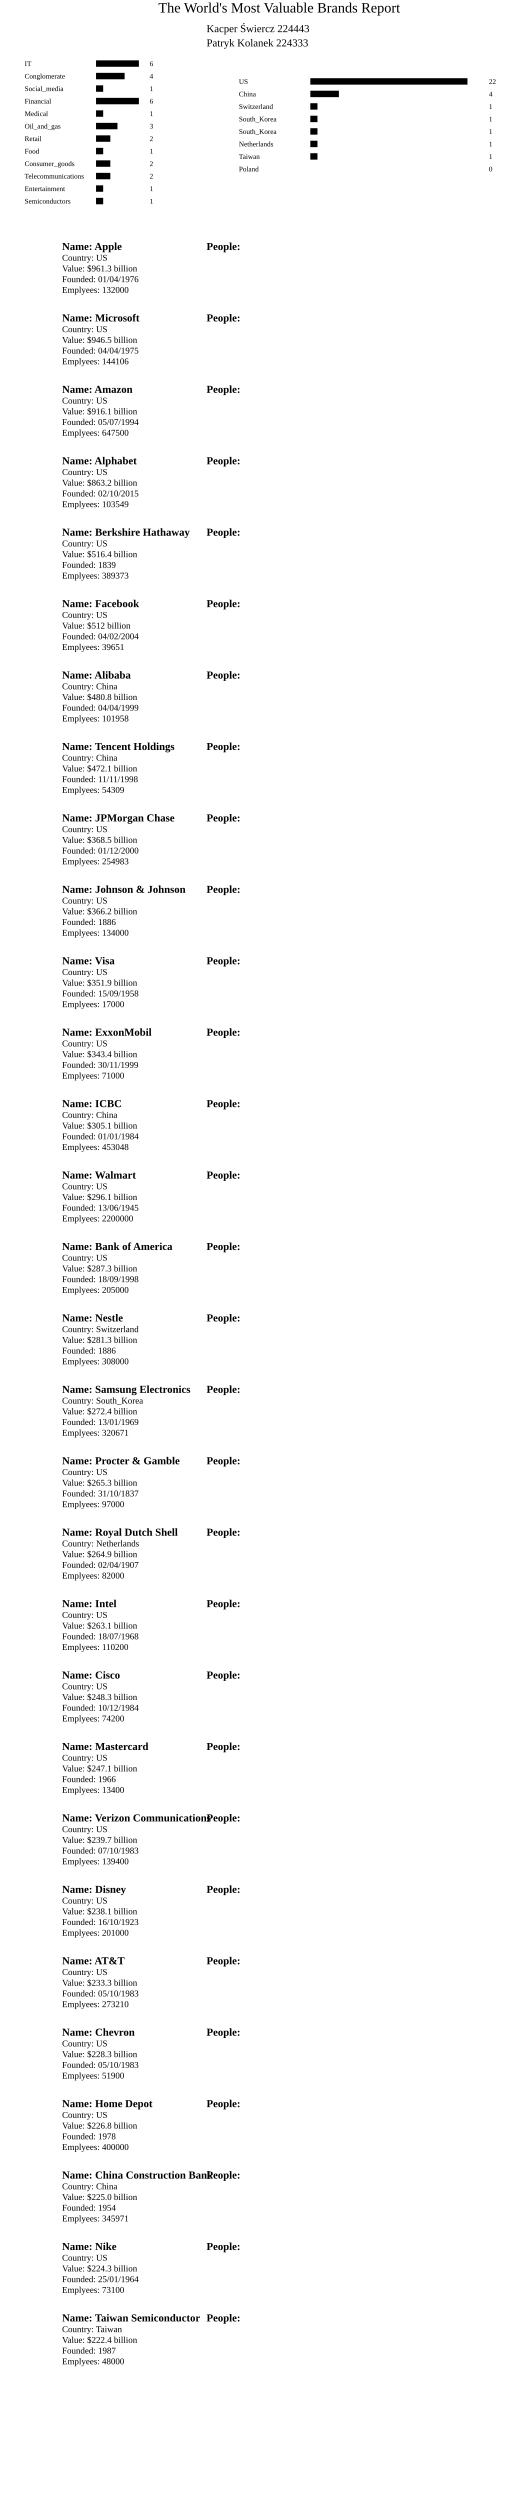
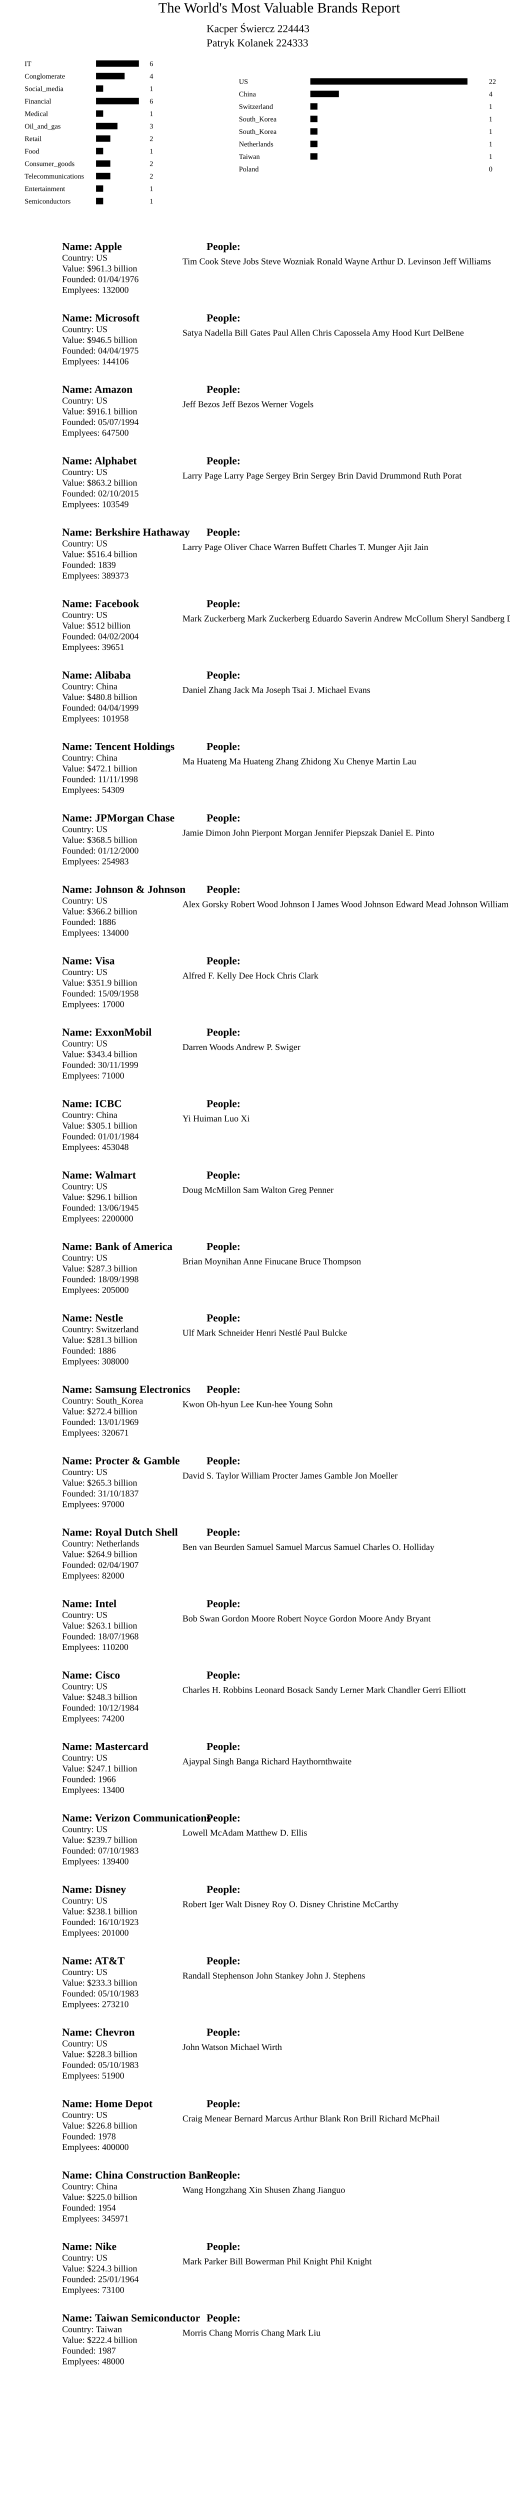
<svg xmlns="http://www.w3.org/2000/svg" width="100%" height="7000">
  <text x="30%" y="35" fill="black" font-size="40">The World's Most Valuable Brands Report</text>
  <text x="40%" y="90" font-size="30">Kacper Świercz 224443</text>
  <text x="40%" y="130" font-size="30">Patryk Kolanek 224333</text>
  <text x="30" y="185" font-size="20">IT<animate id="animation" attributeType="XML" attributeName="opacity" dur="3s" fill="freeze" from="0" to="1" />
  </text>
  <rect x="230" y="169" width="120" height="18" fill="black">
    <animate id="animation" attributeType="XML" attributeName="width" dur="3s" fill="freeze" from="0" to="120" />
  </rect>
  <text x="380" y="185" font-size="20">6<animate id="animation" attributeType="XML" attributeName="opacity" dur="3s" fill="freeze" from="0" to="1" />
  </text>
  <text x="30" y="220" font-size="20">Conglomerate<animate id="animation" attributeType="XML" attributeName="opacity" dur="3s" fill="freeze" from="0" to="1" />
  </text>
  <rect x="230" y="204" width="80" height="18" fill="black">
    <animate id="animation" attributeType="XML" attributeName="width" dur="3s" fill="freeze" from="0" to="80" />
  </rect>
  <text x="380" y="220" font-size="20">4<animate id="animation" attributeType="XML" attributeName="opacity" dur="3s" fill="freeze" from="0" to="1" />
  </text>
  <text x="30" y="255" font-size="20">Social_media<animate id="animation" attributeType="XML" attributeName="opacity" dur="3s" fill="freeze" from="0" to="1" />
  </text>
  <rect x="230" y="239" width="20" height="18" fill="black">
    <animate id="animation" attributeType="XML" attributeName="width" dur="3s" fill="freeze" from="0" to="20" />
  </rect>
  <text x="380" y="255" font-size="20">1<animate id="animation" attributeType="XML" attributeName="opacity" dur="3s" fill="freeze" from="0" to="1" />
  </text>
  <text x="30" y="290" font-size="20">Financial<animate id="animation" attributeType="XML" attributeName="opacity" dur="3s" fill="freeze" from="0" to="1" />
  </text>
  <rect x="230" y="274" width="120" height="18" fill="black">
    <animate id="animation" attributeType="XML" attributeName="width" dur="3s" fill="freeze" from="0" to="120" />
  </rect>
  <text x="380" y="290" font-size="20">6<animate id="animation" attributeType="XML" attributeName="opacity" dur="3s" fill="freeze" from="0" to="1" />
  </text>
  <text x="30" y="325" font-size="20">Medical<animate id="animation" attributeType="XML" attributeName="opacity" dur="3s" fill="freeze" from="0" to="1" />
  </text>
  <rect x="230" y="309" width="20" height="18" fill="black">
    <animate id="animation" attributeType="XML" attributeName="width" dur="3s" fill="freeze" from="0" to="20" />
  </rect>
  <text x="380" y="325" font-size="20">1<animate id="animation" attributeType="XML" attributeName="opacity" dur="3s" fill="freeze" from="0" to="1" />
  </text>
  <text x="30" y="360" font-size="20">Oil_and_gas<animate id="animation" attributeType="XML" attributeName="opacity" dur="3s" fill="freeze" from="0" to="1" />
  </text>
  <rect x="230" y="344" width="60" height="18" fill="black">
    <animate id="animation" attributeType="XML" attributeName="width" dur="3s" fill="freeze" from="0" to="60" />
  </rect>
  <text x="380" y="360" font-size="20">3<animate id="animation" attributeType="XML" attributeName="opacity" dur="3s" fill="freeze" from="0" to="1" />
  </text>
  <text x="30" y="395" font-size="20">Retail<animate id="animation" attributeType="XML" attributeName="opacity" dur="3s" fill="freeze" from="0" to="1" />
  </text>
  <rect x="230" y="379" width="40" height="18" fill="black">
    <animate id="animation" attributeType="XML" attributeName="width" dur="3s" fill="freeze" from="0" to="40" />
  </rect>
  <text x="380" y="395" font-size="20">2<animate id="animation" attributeType="XML" attributeName="opacity" dur="3s" fill="freeze" from="0" to="1" />
  </text>
  <text x="30" y="430" font-size="20">Food<animate id="animation" attributeType="XML" attributeName="opacity" dur="3s" fill="freeze" from="0" to="1" />
  </text>
  <rect x="230" y="414" width="20" height="18" fill="black">
    <animate id="animation" attributeType="XML" attributeName="width" dur="3s" fill="freeze" from="0" to="20" />
  </rect>
  <text x="380" y="430" font-size="20">1<animate id="animation" attributeType="XML" attributeName="opacity" dur="3s" fill="freeze" from="0" to="1" />
  </text>
  <text x="30" y="465" font-size="20">Consumer_goods<animate id="animation" attributeType="XML" attributeName="opacity" dur="3s" fill="freeze" from="0" to="1" />
  </text>
  <rect x="230" y="449" width="40" height="18" fill="black">
    <animate id="animation" attributeType="XML" attributeName="width" dur="3s" fill="freeze" from="0" to="40" />
  </rect>
  <text x="380" y="465" font-size="20">2<animate id="animation" attributeType="XML" attributeName="opacity" dur="3s" fill="freeze" from="0" to="1" />
  </text>
  <text x="30" y="500" font-size="20">Telecommunications<animate id="animation" attributeType="XML" attributeName="opacity" dur="3s" fill="freeze" from="0" to="1" />
  </text>
  <rect x="230" y="484" width="40" height="18" fill="black">
    <animate id="animation" attributeType="XML" attributeName="width" dur="3s" fill="freeze" from="0" to="40" />
  </rect>
  <text x="380" y="500" font-size="20">2<animate id="animation" attributeType="XML" attributeName="opacity" dur="3s" fill="freeze" from="0" to="1" />
  </text>
  <text x="30" y="535" font-size="20">Entertainment<animate id="animation" attributeType="XML" attributeName="opacity" dur="3s" fill="freeze" from="0" to="1" />
  </text>
  <rect x="230" y="519" width="20" height="18" fill="black">
    <animate id="animation" attributeType="XML" attributeName="width" dur="3s" fill="freeze" from="0" to="20" />
  </rect>
  <text x="380" y="535" font-size="20">1<animate id="animation" attributeType="XML" attributeName="opacity" dur="3s" fill="freeze" from="0" to="1" />
  </text>
  <text x="30" y="570" font-size="20">Semiconductors<animate id="animation" attributeType="XML" attributeName="opacity" dur="3s" fill="freeze" from="0" to="1" />
  </text>
  <rect x="230" y="554" width="20" height="18" fill="black">
    <animate id="animation" attributeType="XML" attributeName="width" dur="3s" fill="freeze" from="0" to="20" />
  </rect>
  <text x="380" y="570" font-size="20">1<animate id="animation" attributeType="XML" attributeName="opacity" dur="3s" fill="freeze" from="0" to="1" />
  </text>
  <text x="630" y="235" font-size="20">US<animate id="animation" attributeType="XML" attributeName="opacity" dur="3s" fill="freeze" from="0" to="1" />
  </text>
  <rect x="830" y="219" width="440" height="18" fill="black">
    <animate id="animation" attributeType="XML" attributeName="width" dur="3s" fill="freeze" from="0" to="440" />
  </rect>
  <text x="1330" y="235" font-size="20">22<animate id="animation" attributeType="XML" attributeName="opacity" dur="3s" fill="freeze" from="0" to="1" />
  </text>
  <text x="630" y="270" font-size="20">China<animate id="animation" attributeType="XML" attributeName="opacity" dur="3s" fill="freeze" from="0" to="1" />
  </text>
  <rect x="830" y="254" width="80" height="18" fill="black">
    <animate id="animation" attributeType="XML" attributeName="width" dur="3s" fill="freeze" from="0" to="80" />
  </rect>
  <text x="1330" y="270" font-size="20">4<animate id="animation" attributeType="XML" attributeName="opacity" dur="3s" fill="freeze" from="0" to="1" />
  </text>
  <text x="630" y="305" font-size="20">Switzerland<animate id="animation" attributeType="XML" attributeName="opacity" dur="3s" fill="freeze" from="0" to="1" />
  </text>
  <rect x="830" y="289" width="20" height="18" fill="black">
    <animate id="animation" attributeType="XML" attributeName="width" dur="3s" fill="freeze" from="0" to="20" />
  </rect>
  <text x="1330" y="305" font-size="20">1<animate id="animation" attributeType="XML" attributeName="opacity" dur="3s" fill="freeze" from="0" to="1" />
  </text>
  <text x="630" y="340" font-size="20">South_Korea<animate id="animation" attributeType="XML" attributeName="opacity" dur="3s" fill="freeze" from="0" to="1" />
  </text>
  <rect x="830" y="324" width="20" height="18" fill="black">
    <animate id="animation" attributeType="XML" attributeName="width" dur="3s" fill="freeze" from="0" to="20" />
  </rect>
  <text x="1330" y="340" font-size="20">1<animate id="animation" attributeType="XML" attributeName="opacity" dur="3s" fill="freeze" from="0" to="1" />
  </text>
  <text x="630" y="375" font-size="20">South_Korea<animate id="animation" attributeType="XML" attributeName="opacity" dur="3s" fill="freeze" from="0" to="1" />
  </text>
  <rect x="830" y="359" width="20" height="18" fill="black">
    <animate id="animation" attributeType="XML" attributeName="width" dur="3s" fill="freeze" from="0" to="20" />
  </rect>
  <text x="1330" y="375" font-size="20">1<animate id="animation" attributeType="XML" attributeName="opacity" dur="3s" fill="freeze" from="0" to="1" />
  </text>
  <text x="630" y="410" font-size="20">Netherlands<animate id="animation" attributeType="XML" attributeName="opacity" dur="3s" fill="freeze" from="0" to="1" />
  </text>
  <rect x="830" y="394" width="20" height="18" fill="black">
    <animate id="animation" attributeType="XML" attributeName="width" dur="3s" fill="freeze" from="0" to="20" />
  </rect>
  <text x="1330" y="410" font-size="20">1<animate id="animation" attributeType="XML" attributeName="opacity" dur="3s" fill="freeze" from="0" to="1" />
  </text>
  <text x="630" y="445" font-size="20">Taiwan<animate id="animation" attributeType="XML" attributeName="opacity" dur="3s" fill="freeze" from="0" to="1" />
  </text>
  <rect x="830" y="429" width="20" height="18" fill="black">
    <animate id="animation" attributeType="XML" attributeName="width" dur="3s" fill="freeze" from="0" to="20" />
  </rect>
  <text x="1330" y="445" font-size="20">1<animate id="animation" attributeType="XML" attributeName="opacity" dur="3s" fill="freeze" from="0" to="1" />
  </text>
  <text x="630" y="480" font-size="20">Poland<animate id="animation" attributeType="XML" attributeName="opacity" dur="3s" fill="freeze" from="0" to="1" />
  </text>
  <rect x="830" y="464" width="0" height="18" fill="black">
    <animate id="animation" attributeType="XML" attributeName="width" dur="3s" fill="freeze" from="0" to="0" />
  </rect>
  <text x="1330" y="480" font-size="20">0<animate id="animation" attributeType="XML" attributeName="opacity" dur="3s" fill="freeze" from="0" to="1" />
  </text>
  <text x="10%" y="700" font-size="30" font-weight="bold">Name: Apple<animate id="animate" attributeType="XML" attributeName="opacity" fill="freeze" dur="2s" from="0" to="1" />
  </text>
  <text x="10%" y="730" font-size="25">Country: US<animate id="animate" attributeType="XML" attributeName="opacity" dur="3s" from="0" to="1" />
  </text>
  <text x="10%" y="760" font-size="25">Value: $961.3 billion <animate id="animate" attributeType="XML" attributeName="opacity" dur="3s" from="0" to="1" />
  </text>
  <text x="10%" y="790" font-size="25">Founded: 01/04/1976<animate id="animate" attributeType="XML" attributeName="opacity" dur="3s" from="0" to="1" />
  </text>
  <text x="10%" y="820" font-size="25">Emplyees: 132000<animate id="animate" attributeType="XML" attributeName="opacity" dur="3s" from="0" to="1" />
  </text>
  <text x="40%" y="700" font-weight="bold" font-size="30">
                    People:
-                     <animate id="animate" attributeType="XML" attributeName="opacity" dur="3s" from="0" to="1" />
-   </text>
-   <text x="35%" y="740" font-size="25" opacity="0">
+                     <animate id="animate" attributeType="XML" attributeName="opacity" dur="2" from="0" to="1" />
+   </text>
+   <text x="35%" y="740" font-size="25">
            Tim Cook
            Steve Jobs
            Steve Wozniak
            Ronald Wayne
            Arthur D. Levinson
            Jeff Williams
-         </text>
+         <animate id="animate" attributeType="XML" attributeName="opacity" dur="3s" from="0" to="1" />
+   </text>
  <text x="10%" y="900" font-size="30" font-weight="bold">Name: Microsoft<animate id="animate" attributeType="XML" attributeName="opacity" fill="freeze" dur="2s" from="0" to="1" />
  </text>
  <text x="10%" y="930" font-size="25">Country: US<animate id="animate" attributeType="XML" attributeName="opacity" dur="3s" from="0" to="1" />
  </text>
  <text x="10%" y="960" font-size="25">Value: $946.5 billion <animate id="animate" attributeType="XML" attributeName="opacity" dur="3s" from="0" to="1" />
  </text>
  <text x="10%" y="990" font-size="25">Founded: 04/04/1975<animate id="animate" attributeType="XML" attributeName="opacity" dur="3s" from="0" to="1" />
  </text>
  <text x="10%" y="1020" font-size="25">Emplyees: 144106<animate id="animate" attributeType="XML" attributeName="opacity" dur="3s" from="0" to="1" />
  </text>
  <text x="40%" y="900" font-weight="bold" font-size="30">
                    People:
-                     <animate id="animate" attributeType="XML" attributeName="opacity" dur="3s" from="0" to="1" />
-   </text>
-   <text x="35%" y="940" font-size="25" opacity="0">
+                     <animate id="animate" attributeType="XML" attributeName="opacity" dur="2" from="0" to="1" />
+   </text>
+   <text x="35%" y="940" font-size="25">
            Satya Nadella
            Bill Gates
            Paul Allen
            Chris Capossela
            Amy Hood
            Kurt DelBene
-         </text>
+         <animate id="animate" attributeType="XML" attributeName="opacity" dur="3s" from="0" to="1" />
+   </text>
  <text x="10%" y="1100" font-size="30" font-weight="bold">Name: Amazon<animate id="animate" attributeType="XML" attributeName="opacity" fill="freeze" dur="2s" from="0" to="1" />
  </text>
  <text x="10%" y="1130" font-size="25">Country: US<animate id="animate" attributeType="XML" attributeName="opacity" dur="3s" from="0" to="1" />
  </text>
  <text x="10%" y="1160" font-size="25">Value: $916.1 billion <animate id="animate" attributeType="XML" attributeName="opacity" dur="3s" from="0" to="1" />
  </text>
  <text x="10%" y="1190" font-size="25">Founded: 05/07/1994<animate id="animate" attributeType="XML" attributeName="opacity" dur="3s" from="0" to="1" />
  </text>
  <text x="10%" y="1220" font-size="25">Emplyees: 647500<animate id="animate" attributeType="XML" attributeName="opacity" dur="3s" from="0" to="1" />
  </text>
  <text x="40%" y="1100" font-weight="bold" font-size="30">
                    People:
-                     <animate id="animate" attributeType="XML" attributeName="opacity" dur="3s" from="0" to="1" />
-   </text>
-   <text x="35%" y="1140" font-size="25" opacity="0">
+                     <animate id="animate" attributeType="XML" attributeName="opacity" dur="2" from="0" to="1" />
+   </text>
+   <text x="35%" y="1140" font-size="25">
            Jeff Bezos
            Jeff Bezos
            Werner Vogels
-         </text>
+         <animate id="animate" attributeType="XML" attributeName="opacity" dur="3s" from="0" to="1" />
+   </text>
  <text x="10%" y="1300" font-size="30" font-weight="bold">Name: Alphabet<animate id="animate" attributeType="XML" attributeName="opacity" fill="freeze" dur="2s" from="0" to="1" />
  </text>
  <text x="10%" y="1330" font-size="25">Country: US<animate id="animate" attributeType="XML" attributeName="opacity" dur="3s" from="0" to="1" />
  </text>
  <text x="10%" y="1360" font-size="25">Value: $863.2 billion <animate id="animate" attributeType="XML" attributeName="opacity" dur="3s" from="0" to="1" />
  </text>
  <text x="10%" y="1390" font-size="25">Founded: 02/10/2015<animate id="animate" attributeType="XML" attributeName="opacity" dur="3s" from="0" to="1" />
  </text>
  <text x="10%" y="1420" font-size="25">Emplyees: 103549<animate id="animate" attributeType="XML" attributeName="opacity" dur="3s" from="0" to="1" />
  </text>
  <text x="40%" y="1300" font-weight="bold" font-size="30">
                    People:
-                     <animate id="animate" attributeType="XML" attributeName="opacity" dur="3s" from="0" to="1" />
-   </text>
-   <text x="35%" y="1340" font-size="25" opacity="0">
+                     <animate id="animate" attributeType="XML" attributeName="opacity" dur="2" from="0" to="1" />
+   </text>
+   <text x="35%" y="1340" font-size="25">
            Larry Page 
            Larry Page
            Sergey Brin
            Sergey Brin
            David Drummond
            Ruth Porat
-         </text>
+         <animate id="animate" attributeType="XML" attributeName="opacity" dur="3s" from="0" to="1" />
+   </text>
  <text x="10%" y="1500" font-size="30" font-weight="bold">Name: Berkshire Hathaway<animate id="animate" attributeType="XML" attributeName="opacity" fill="freeze" dur="2s" from="0" to="1" />
  </text>
  <text x="10%" y="1530" font-size="25">Country: US<animate id="animate" attributeType="XML" attributeName="opacity" dur="3s" from="0" to="1" />
  </text>
  <text x="10%" y="1560" font-size="25">Value: $516.4 billion<animate id="animate" attributeType="XML" attributeName="opacity" dur="3s" from="0" to="1" />
  </text>
  <text x="10%" y="1590" font-size="25">Founded: 1839<animate id="animate" attributeType="XML" attributeName="opacity" dur="3s" from="0" to="1" />
  </text>
  <text x="10%" y="1620" font-size="25">Emplyees: 389373<animate id="animate" attributeType="XML" attributeName="opacity" dur="3s" from="0" to="1" />
  </text>
  <text x="40%" y="1500" font-weight="bold" font-size="30">
                    People:
-                     <animate id="animate" attributeType="XML" attributeName="opacity" dur="3s" from="0" to="1" />
-   </text>
-   <text x="35%" y="1540" font-size="25" opacity="0">
+                     <animate id="animate" attributeType="XML" attributeName="opacity" dur="2" from="0" to="1" />
+   </text>
+   <text x="35%" y="1540" font-size="25">
            Larry Page
            Oliver Chace
            Warren Buffett
            Charles T. Munger
            Ajit Jain
-         </text>
+         <animate id="animate" attributeType="XML" attributeName="opacity" dur="3s" from="0" to="1" />
+   </text>
  <text x="10%" y="1700" font-size="30" font-weight="bold">Name: Facebook<animate id="animate" attributeType="XML" attributeName="opacity" fill="freeze" dur="2s" from="0" to="1" />
  </text>
  <text x="10%" y="1730" font-size="25">Country: US<animate id="animate" attributeType="XML" attributeName="opacity" dur="3s" from="0" to="1" />
  </text>
  <text x="10%" y="1760" font-size="25">Value: $512 billion <animate id="animate" attributeType="XML" attributeName="opacity" dur="3s" from="0" to="1" />
  </text>
  <text x="10%" y="1790" font-size="25">Founded: 04/02/2004<animate id="animate" attributeType="XML" attributeName="opacity" dur="3s" from="0" to="1" />
  </text>
  <text x="10%" y="1820" font-size="25">Emplyees: 39651<animate id="animate" attributeType="XML" attributeName="opacity" dur="3s" from="0" to="1" />
  </text>
  <text x="40%" y="1700" font-weight="bold" font-size="30">
                    People:
-                     <animate id="animate" attributeType="XML" attributeName="opacity" dur="3s" from="0" to="1" />
-   </text>
-   <text x="35%" y="1740" font-size="25" opacity="0">
+                     <animate id="animate" attributeType="XML" attributeName="opacity" dur="2" from="0" to="1" />
+   </text>
+   <text x="35%" y="1740" font-size="25">
            Mark Zuckerberg
            Mark Zuckerberg
            Eduardo Saverin
            Andrew McCollum
            Sheryl Sandberg
            David Wehner
            Mike Schroepfer
-         </text>
+         <animate id="animate" attributeType="XML" attributeName="opacity" dur="3s" from="0" to="1" />
+   </text>
  <text x="10%" y="1900" font-size="30" font-weight="bold">Name: Alibaba<animate id="animate" attributeType="XML" attributeName="opacity" fill="freeze" dur="2s" from="0" to="1" />
  </text>
  <text x="10%" y="1930" font-size="25">Country: China<animate id="animate" attributeType="XML" attributeName="opacity" dur="3s" from="0" to="1" />
  </text>
  <text x="10%" y="1960" font-size="25">Value: $480.8 billion <animate id="animate" attributeType="XML" attributeName="opacity" dur="3s" from="0" to="1" />
  </text>
  <text x="10%" y="1990" font-size="25">Founded: 04/04/1999<animate id="animate" attributeType="XML" attributeName="opacity" dur="3s" from="0" to="1" />
  </text>
  <text x="10%" y="2020" font-size="25">Emplyees: 101958<animate id="animate" attributeType="XML" attributeName="opacity" dur="3s" from="0" to="1" />
  </text>
  <text x="40%" y="1900" font-weight="bold" font-size="30">
                    People:
-                     <animate id="animate" attributeType="XML" attributeName="opacity" dur="3s" from="0" to="1" />
-   </text>
-   <text x="35%" y="1940" font-size="25" opacity="0">
+                     <animate id="animate" attributeType="XML" attributeName="opacity" dur="2" from="0" to="1" />
+   </text>
+   <text x="35%" y="1940" font-size="25">
            Daniel Zhang
            Jack Ma
            Joseph Tsai
            J. Michael Evans
-         </text>
+         <animate id="animate" attributeType="XML" attributeName="opacity" dur="3s" from="0" to="1" />
+   </text>
  <text x="10%" y="2100" font-size="30" font-weight="bold">Name: Tencent Holdings<animate id="animate" attributeType="XML" attributeName="opacity" fill="freeze" dur="2s" from="0" to="1" />
  </text>
  <text x="10%" y="2130" font-size="25">Country: China<animate id="animate" attributeType="XML" attributeName="opacity" dur="3s" from="0" to="1" />
  </text>
  <text x="10%" y="2160" font-size="25">Value: $472.1 billion <animate id="animate" attributeType="XML" attributeName="opacity" dur="3s" from="0" to="1" />
  </text>
  <text x="10%" y="2190" font-size="25">Founded: 11/11/1998<animate id="animate" attributeType="XML" attributeName="opacity" dur="3s" from="0" to="1" />
  </text>
  <text x="10%" y="2220" font-size="25">Emplyees: 54309<animate id="animate" attributeType="XML" attributeName="opacity" dur="3s" from="0" to="1" />
  </text>
  <text x="40%" y="2100" font-weight="bold" font-size="30">
                    People:
-                     <animate id="animate" attributeType="XML" attributeName="opacity" dur="3s" from="0" to="1" />
-   </text>
-   <text x="35%" y="2140" font-size="25" opacity="0">
+                     <animate id="animate" attributeType="XML" attributeName="opacity" dur="2" from="0" to="1" />
+   </text>
+   <text x="35%" y="2140" font-size="25">
            Ma Huateng
            Ma Huateng
            Zhang Zhidong
            Xu Chenye
            Martin Lau
-         </text>
+         <animate id="animate" attributeType="XML" attributeName="opacity" dur="3s" from="0" to="1" />
+   </text>
  <text x="10%" y="2300" font-size="30" font-weight="bold">Name: JPMorgan Chase<animate id="animate" attributeType="XML" attributeName="opacity" fill="freeze" dur="2s" from="0" to="1" />
  </text>
  <text x="10%" y="2330" font-size="25">Country: US<animate id="animate" attributeType="XML" attributeName="opacity" dur="3s" from="0" to="1" />
  </text>
  <text x="10%" y="2360" font-size="25">Value: $368.5 billion <animate id="animate" attributeType="XML" attributeName="opacity" dur="3s" from="0" to="1" />
  </text>
  <text x="10%" y="2390" font-size="25">Founded: 01/12/2000<animate id="animate" attributeType="XML" attributeName="opacity" dur="3s" from="0" to="1" />
  </text>
  <text x="10%" y="2420" font-size="25">Emplyees: 254983<animate id="animate" attributeType="XML" attributeName="opacity" dur="3s" from="0" to="1" />
  </text>
  <text x="40%" y="2300" font-weight="bold" font-size="30">
                    People:
-                     <animate id="animate" attributeType="XML" attributeName="opacity" dur="3s" from="0" to="1" />
-   </text>
-   <text x="35%" y="2340" font-size="25" opacity="0">
+                     <animate id="animate" attributeType="XML" attributeName="opacity" dur="2" from="0" to="1" />
+   </text>
+   <text x="35%" y="2340" font-size="25">
            Jamie Dimon
            John Pierpont Morgan
            Jennifer Piepszak
            Daniel E. Pinto
-         </text>
+         <animate id="animate" attributeType="XML" attributeName="opacity" dur="3s" from="0" to="1" />
+   </text>
  <text x="10%" y="2500" font-size="30" font-weight="bold">Name: Johnson &amp; Johnson<animate id="animate" attributeType="XML" attributeName="opacity" fill="freeze" dur="2s" from="0" to="1" />
  </text>
  <text x="10%" y="2530" font-size="25">Country: US<animate id="animate" attributeType="XML" attributeName="opacity" dur="3s" from="0" to="1" />
  </text>
  <text x="10%" y="2560" font-size="25">Value: $366.2 billion <animate id="animate" attributeType="XML" attributeName="opacity" dur="3s" from="0" to="1" />
  </text>
  <text x="10%" y="2590" font-size="25">Founded: 1886<animate id="animate" attributeType="XML" attributeName="opacity" dur="3s" from="0" to="1" />
  </text>
  <text x="10%" y="2620" font-size="25">Emplyees: 134000<animate id="animate" attributeType="XML" attributeName="opacity" dur="3s" from="0" to="1" />
  </text>
  <text x="40%" y="2500" font-weight="bold" font-size="30">
                    People:
-                     <animate id="animate" attributeType="XML" attributeName="opacity" dur="3s" from="0" to="1" />
-   </text>
-   <text x="35%" y="2540" font-size="25" opacity="0">
+                     <animate id="animate" attributeType="XML" attributeName="opacity" dur="2" from="0" to="1" />
+   </text>
+   <text x="35%" y="2540" font-size="25">
            Alex Gorsky
            Robert Wood Johnson I
            James Wood Johnson
            Edward Mead Johnson
            William C. Weldon 
-         </text>
+         <animate id="animate" attributeType="XML" attributeName="opacity" dur="3s" from="0" to="1" />
+   </text>
  <text x="10%" y="2700" font-size="30" font-weight="bold">Name: Visa<animate id="animate" attributeType="XML" attributeName="opacity" fill="freeze" dur="2s" from="0" to="1" />
  </text>
  <text x="10%" y="2730" font-size="25">Country: US<animate id="animate" attributeType="XML" attributeName="opacity" dur="3s" from="0" to="1" />
  </text>
  <text x="10%" y="2760" font-size="25">Value: $351.9 billion <animate id="animate" attributeType="XML" attributeName="opacity" dur="3s" from="0" to="1" />
  </text>
  <text x="10%" y="2790" font-size="25">Founded: 15/09/1958<animate id="animate" attributeType="XML" attributeName="opacity" dur="3s" from="0" to="1" />
  </text>
  <text x="10%" y="2820" font-size="25">Emplyees: 17000<animate id="animate" attributeType="XML" attributeName="opacity" dur="3s" from="0" to="1" />
  </text>
  <text x="40%" y="2700" font-weight="bold" font-size="30">
                    People:
-                     <animate id="animate" attributeType="XML" attributeName="opacity" dur="3s" from="0" to="1" />
-   </text>
-   <text x="35%" y="2740" font-size="25" opacity="0">
+                     <animate id="animate" attributeType="XML" attributeName="opacity" dur="2" from="0" to="1" />
+   </text>
+   <text x="35%" y="2740" font-size="25">
            Alfred F. Kelly 
            Dee Hock
            Chris Clark 
-         </text>
+         <animate id="animate" attributeType="XML" attributeName="opacity" dur="3s" from="0" to="1" />
+   </text>
  <text x="10%" y="2900" font-size="30" font-weight="bold">Name: ExxonMobil<animate id="animate" attributeType="XML" attributeName="opacity" fill="freeze" dur="2s" from="0" to="1" />
  </text>
  <text x="10%" y="2930" font-size="25">Country: US<animate id="animate" attributeType="XML" attributeName="opacity" dur="3s" from="0" to="1" />
  </text>
  <text x="10%" y="2960" font-size="25">Value: $343.4 billion <animate id="animate" attributeType="XML" attributeName="opacity" dur="3s" from="0" to="1" />
  </text>
  <text x="10%" y="2990" font-size="25">Founded: 30/11/1999<animate id="animate" attributeType="XML" attributeName="opacity" dur="3s" from="0" to="1" />
  </text>
  <text x="10%" y="3020" font-size="25">Emplyees: 71000<animate id="animate" attributeType="XML" attributeName="opacity" dur="3s" from="0" to="1" />
  </text>
  <text x="40%" y="2900" font-weight="bold" font-size="30">
                    People:
-                     <animate id="animate" attributeType="XML" attributeName="opacity" dur="3s" from="0" to="1" />
-   </text>
-   <text x="35%" y="2940" font-size="25" opacity="0">
+                     <animate id="animate" attributeType="XML" attributeName="opacity" dur="2" from="0" to="1" />
+   </text>
+   <text x="35%" y="2940" font-size="25">
            Darren Woods
            Andrew P. Swiger
-         </text>
+         <animate id="animate" attributeType="XML" attributeName="opacity" dur="3s" from="0" to="1" />
+   </text>
  <text x="10%" y="3100" font-size="30" font-weight="bold">Name: ICBC<animate id="animate" attributeType="XML" attributeName="opacity" fill="freeze" dur="2s" from="0" to="1" />
  </text>
  <text x="10%" y="3130" font-size="25">Country: China<animate id="animate" attributeType="XML" attributeName="opacity" dur="3s" from="0" to="1" />
  </text>
  <text x="10%" y="3160" font-size="25">Value: $305.1 billion <animate id="animate" attributeType="XML" attributeName="opacity" dur="3s" from="0" to="1" />
  </text>
  <text x="10%" y="3190" font-size="25">Founded: 01/01/1984<animate id="animate" attributeType="XML" attributeName="opacity" dur="3s" from="0" to="1" />
  </text>
  <text x="10%" y="3220" font-size="25">Emplyees: 453048<animate id="animate" attributeType="XML" attributeName="opacity" dur="3s" from="0" to="1" />
  </text>
  <text x="40%" y="3100" font-weight="bold" font-size="30">
                    People:
-                     <animate id="animate" attributeType="XML" attributeName="opacity" dur="3s" from="0" to="1" />
-   </text>
-   <text x="35%" y="3140" font-size="25" opacity="0">
+                     <animate id="animate" attributeType="XML" attributeName="opacity" dur="2" from="0" to="1" />
+   </text>
+   <text x="35%" y="3140" font-size="25">
            Yi Huiman
            Luo Xi
-         </text>
+         <animate id="animate" attributeType="XML" attributeName="opacity" dur="3s" from="0" to="1" />
+   </text>
  <text x="10%" y="3300" font-size="30" font-weight="bold">Name: Walmart<animate id="animate" attributeType="XML" attributeName="opacity" fill="freeze" dur="2s" from="0" to="1" />
  </text>
  <text x="10%" y="3330" font-size="25">Country: US<animate id="animate" attributeType="XML" attributeName="opacity" dur="3s" from="0" to="1" />
  </text>
  <text x="10%" y="3360" font-size="25">Value: $296.1 billion <animate id="animate" attributeType="XML" attributeName="opacity" dur="3s" from="0" to="1" />
  </text>
  <text x="10%" y="3390" font-size="25">Founded: 13/06/1945<animate id="animate" attributeType="XML" attributeName="opacity" dur="3s" from="0" to="1" />
  </text>
  <text x="10%" y="3420" font-size="25">Emplyees: 2200000<animate id="animate" attributeType="XML" attributeName="opacity" dur="3s" from="0" to="1" />
  </text>
  <text x="40%" y="3300" font-weight="bold" font-size="30">
                    People:
-                     <animate id="animate" attributeType="XML" attributeName="opacity" dur="3s" from="0" to="1" />
-   </text>
-   <text x="35%" y="3340" font-size="25" opacity="0">
+                     <animate id="animate" attributeType="XML" attributeName="opacity" dur="2" from="0" to="1" />
+   </text>
+   <text x="35%" y="3340" font-size="25">
            Doug McMillon
            Sam Walton
            Greg Penner
-         </text>
+         <animate id="animate" attributeType="XML" attributeName="opacity" dur="3s" from="0" to="1" />
+   </text>
  <text x="10%" y="3500" font-size="30" font-weight="bold">Name: Bank of America<animate id="animate" attributeType="XML" attributeName="opacity" fill="freeze" dur="2s" from="0" to="1" />
  </text>
  <text x="10%" y="3530" font-size="25">Country: US<animate id="animate" attributeType="XML" attributeName="opacity" dur="3s" from="0" to="1" />
  </text>
  <text x="10%" y="3560" font-size="25">Value: $287.3 billion <animate id="animate" attributeType="XML" attributeName="opacity" dur="3s" from="0" to="1" />
  </text>
  <text x="10%" y="3590" font-size="25">Founded: 18/09/1998<animate id="animate" attributeType="XML" attributeName="opacity" dur="3s" from="0" to="1" />
  </text>
  <text x="10%" y="3620" font-size="25">Emplyees: 205000<animate id="animate" attributeType="XML" attributeName="opacity" dur="3s" from="0" to="1" />
  </text>
  <text x="40%" y="3500" font-weight="bold" font-size="30">
                    People:
-                     <animate id="animate" attributeType="XML" attributeName="opacity" dur="3s" from="0" to="1" />
-   </text>
-   <text x="35%" y="3540" font-size="25" opacity="0">
+                     <animate id="animate" attributeType="XML" attributeName="opacity" dur="2" from="0" to="1" />
+   </text>
+   <text x="35%" y="3540" font-size="25">
            Brian Moynihan
            Anne Finucane
            Bruce Thompson
-         </text>
+         <animate id="animate" attributeType="XML" attributeName="opacity" dur="3s" from="0" to="1" />
+   </text>
  <text x="10%" y="3700" font-size="30" font-weight="bold">Name: Nestle<animate id="animate" attributeType="XML" attributeName="opacity" fill="freeze" dur="2s" from="0" to="1" />
  </text>
  <text x="10%" y="3730" font-size="25">Country: Switzerland<animate id="animate" attributeType="XML" attributeName="opacity" dur="3s" from="0" to="1" />
  </text>
  <text x="10%" y="3760" font-size="25">Value: $281.3 billion <animate id="animate" attributeType="XML" attributeName="opacity" dur="3s" from="0" to="1" />
  </text>
  <text x="10%" y="3790" font-size="25">Founded: 1886<animate id="animate" attributeType="XML" attributeName="opacity" dur="3s" from="0" to="1" />
  </text>
  <text x="10%" y="3820" font-size="25">Emplyees: 308000<animate id="animate" attributeType="XML" attributeName="opacity" dur="3s" from="0" to="1" />
  </text>
  <text x="40%" y="3700" font-weight="bold" font-size="30">
                    People:
-                     <animate id="animate" attributeType="XML" attributeName="opacity" dur="3s" from="0" to="1" />
-   </text>
-   <text x="35%" y="3740" font-size="25" opacity="0">
+                     <animate id="animate" attributeType="XML" attributeName="opacity" dur="2" from="0" to="1" />
+   </text>
+   <text x="35%" y="3740" font-size="25">
            Ulf Mark Schneider
            Henri Nestlé
            Paul Bulcke
-         </text>
+         <animate id="animate" attributeType="XML" attributeName="opacity" dur="3s" from="0" to="1" />
+   </text>
  <text x="10%" y="3900" font-size="30" font-weight="bold">Name: Samsung Electronics<animate id="animate" attributeType="XML" attributeName="opacity" fill="freeze" dur="2s" from="0" to="1" />
  </text>
  <text x="10%" y="3930" font-size="25">Country: South_Korea<animate id="animate" attributeType="XML" attributeName="opacity" dur="3s" from="0" to="1" />
  </text>
  <text x="10%" y="3960" font-size="25">Value: $272.4 billion <animate id="animate" attributeType="XML" attributeName="opacity" dur="3s" from="0" to="1" />
  </text>
  <text x="10%" y="3990" font-size="25">Founded: 13/01/1969<animate id="animate" attributeType="XML" attributeName="opacity" dur="3s" from="0" to="1" />
  </text>
  <text x="10%" y="4020" font-size="25">Emplyees: 320671<animate id="animate" attributeType="XML" attributeName="opacity" dur="3s" from="0" to="1" />
  </text>
  <text x="40%" y="3900" font-weight="bold" font-size="30">
                    People:
-                     <animate id="animate" attributeType="XML" attributeName="opacity" dur="3s" from="0" to="1" />
-   </text>
-   <text x="35%" y="3940" font-size="25" opacity="0">
+                     <animate id="animate" attributeType="XML" attributeName="opacity" dur="2" from="0" to="1" />
+   </text>
+   <text x="35%" y="3940" font-size="25">
            Kwon Oh-hyun
            Lee Kun-hee
            Young Sohn
-         </text>
+         <animate id="animate" attributeType="XML" attributeName="opacity" dur="3s" from="0" to="1" />
+   </text>
  <text x="10%" y="4100" font-size="30" font-weight="bold">Name: Procter &amp; Gamble<animate id="animate" attributeType="XML" attributeName="opacity" fill="freeze" dur="2s" from="0" to="1" />
  </text>
  <text x="10%" y="4130" font-size="25">Country: US<animate id="animate" attributeType="XML" attributeName="opacity" dur="3s" from="0" to="1" />
  </text>
  <text x="10%" y="4160" font-size="25">Value: $265.3 billion <animate id="animate" attributeType="XML" attributeName="opacity" dur="3s" from="0" to="1" />
  </text>
  <text x="10%" y="4190" font-size="25">Founded: 31/10/1837<animate id="animate" attributeType="XML" attributeName="opacity" dur="3s" from="0" to="1" />
  </text>
  <text x="10%" y="4220" font-size="25">Emplyees: 97000<animate id="animate" attributeType="XML" attributeName="opacity" dur="3s" from="0" to="1" />
  </text>
  <text x="40%" y="4100" font-weight="bold" font-size="30">
                    People:
-                     <animate id="animate" attributeType="XML" attributeName="opacity" dur="3s" from="0" to="1" />
-   </text>
-   <text x="35%" y="4140" font-size="25" opacity="0">
+                     <animate id="animate" attributeType="XML" attributeName="opacity" dur="2" from="0" to="1" />
+   </text>
+   <text x="35%" y="4140" font-size="25">
            David S. Taylor
            William Procter
            James Gamble
            Jon Moeller
-         </text>
+         <animate id="animate" attributeType="XML" attributeName="opacity" dur="3s" from="0" to="1" />
+   </text>
  <text x="10%" y="4300" font-size="30" font-weight="bold">Name: Royal Dutch Shell<animate id="animate" attributeType="XML" attributeName="opacity" fill="freeze" dur="2s" from="0" to="1" />
  </text>
  <text x="10%" y="4330" font-size="25">Country: Netherlands<animate id="animate" attributeType="XML" attributeName="opacity" dur="3s" from="0" to="1" />
  </text>
  <text x="10%" y="4360" font-size="25">Value: $264.9 billion <animate id="animate" attributeType="XML" attributeName="opacity" dur="3s" from="0" to="1" />
  </text>
  <text x="10%" y="4390" font-size="25">Founded: 02/04/1907<animate id="animate" attributeType="XML" attributeName="opacity" dur="3s" from="0" to="1" />
  </text>
  <text x="10%" y="4420" font-size="25">Emplyees: 82000<animate id="animate" attributeType="XML" attributeName="opacity" dur="3s" from="0" to="1" />
  </text>
  <text x="40%" y="4300" font-weight="bold" font-size="30">
                    People:
-                     <animate id="animate" attributeType="XML" attributeName="opacity" dur="3s" from="0" to="1" />
-   </text>
-   <text x="35%" y="4340" font-size="25" opacity="0">
+                     <animate id="animate" attributeType="XML" attributeName="opacity" dur="2" from="0" to="1" />
+   </text>
+   <text x="35%" y="4340" font-size="25">
            Ben van Beurden
            Samuel Samuel
            Marcus Samuel
            Charles O. Holliday
-         </text>
+         <animate id="animate" attributeType="XML" attributeName="opacity" dur="3s" from="0" to="1" />
+   </text>
  <text x="10%" y="4500" font-size="30" font-weight="bold">Name: Intel<animate id="animate" attributeType="XML" attributeName="opacity" fill="freeze" dur="2s" from="0" to="1" />
  </text>
  <text x="10%" y="4530" font-size="25">Country: US<animate id="animate" attributeType="XML" attributeName="opacity" dur="3s" from="0" to="1" />
  </text>
  <text x="10%" y="4560" font-size="25">Value: $263.1 billion <animate id="animate" attributeType="XML" attributeName="opacity" dur="3s" from="0" to="1" />
  </text>
  <text x="10%" y="4590" font-size="25">Founded: 18/07/1968<animate id="animate" attributeType="XML" attributeName="opacity" dur="3s" from="0" to="1" />
  </text>
  <text x="10%" y="4620" font-size="25">Emplyees: 110200<animate id="animate" attributeType="XML" attributeName="opacity" dur="3s" from="0" to="1" />
  </text>
  <text x="40%" y="4500" font-weight="bold" font-size="30">
                    People:
-                     <animate id="animate" attributeType="XML" attributeName="opacity" dur="3s" from="0" to="1" />
-   </text>
-   <text x="35%" y="4540" font-size="25" opacity="0">
+                     <animate id="animate" attributeType="XML" attributeName="opacity" dur="2" from="0" to="1" />
+   </text>
+   <text x="35%" y="4540" font-size="25">
            Bob Swan
            Gordon Moore
            Robert Noyce
            Gordon Moore
            Andy Bryant
-         </text>
+         <animate id="animate" attributeType="XML" attributeName="opacity" dur="3s" from="0" to="1" />
+   </text>
  <text x="10%" y="4700" font-size="30" font-weight="bold">Name: Cisco<animate id="animate" attributeType="XML" attributeName="opacity" fill="freeze" dur="2s" from="0" to="1" />
  </text>
  <text x="10%" y="4730" font-size="25">Country: US<animate id="animate" attributeType="XML" attributeName="opacity" dur="3s" from="0" to="1" />
  </text>
  <text x="10%" y="4760" font-size="25">Value: $248.3 billion <animate id="animate" attributeType="XML" attributeName="opacity" dur="3s" from="0" to="1" />
  </text>
  <text x="10%" y="4790" font-size="25">Founded: 10/12/1984<animate id="animate" attributeType="XML" attributeName="opacity" dur="3s" from="0" to="1" />
  </text>
  <text x="10%" y="4820" font-size="25">Emplyees: 74200<animate id="animate" attributeType="XML" attributeName="opacity" dur="3s" from="0" to="1" />
  </text>
  <text x="40%" y="4700" font-weight="bold" font-size="30">
                    People:
-                     <animate id="animate" attributeType="XML" attributeName="opacity" dur="3s" from="0" to="1" />
-   </text>
-   <text x="35%" y="4740" font-size="25" opacity="0">
+                     <animate id="animate" attributeType="XML" attributeName="opacity" dur="2" from="0" to="1" />
+   </text>
+   <text x="35%" y="4740" font-size="25">
            Charles H. Robbins
            Leonard Bosack
            Sandy Lerner
            Mark Chandler
            Gerri Elliott
-         </text>
+         <animate id="animate" attributeType="XML" attributeName="opacity" dur="3s" from="0" to="1" />
+   </text>
  <text x="10%" y="4900" font-size="30" font-weight="bold">Name: Mastercard<animate id="animate" attributeType="XML" attributeName="opacity" fill="freeze" dur="2s" from="0" to="1" />
  </text>
  <text x="10%" y="4930" font-size="25">Country: US<animate id="animate" attributeType="XML" attributeName="opacity" dur="3s" from="0" to="1" />
  </text>
  <text x="10%" y="4960" font-size="25">Value: $247.1 billion <animate id="animate" attributeType="XML" attributeName="opacity" dur="3s" from="0" to="1" />
  </text>
  <text x="10%" y="4990" font-size="25">Founded: 1966<animate id="animate" attributeType="XML" attributeName="opacity" dur="3s" from="0" to="1" />
  </text>
  <text x="10%" y="5020" font-size="25">Emplyees: 13400<animate id="animate" attributeType="XML" attributeName="opacity" dur="3s" from="0" to="1" />
  </text>
  <text x="40%" y="4900" font-weight="bold" font-size="30">
                    People:
-                     <animate id="animate" attributeType="XML" attributeName="opacity" dur="3s" from="0" to="1" />
-   </text>
-   <text x="35%" y="4940" font-size="25" opacity="0">
+                     <animate id="animate" attributeType="XML" attributeName="opacity" dur="2" from="0" to="1" />
+   </text>
+   <text x="35%" y="4940" font-size="25">
            Ajaypal Singh Banga
            Richard Haythornthwaite
-         </text>
+         <animate id="animate" attributeType="XML" attributeName="opacity" dur="3s" from="0" to="1" />
+   </text>
  <text x="10%" y="5100" font-size="30" font-weight="bold">Name: Verizon Communications<animate id="animate" attributeType="XML" attributeName="opacity" fill="freeze" dur="2s" from="0" to="1" />
  </text>
  <text x="10%" y="5130" font-size="25">Country: US<animate id="animate" attributeType="XML" attributeName="opacity" dur="3s" from="0" to="1" />
  </text>
  <text x="10%" y="5160" font-size="25">Value: $239.7 billion <animate id="animate" attributeType="XML" attributeName="opacity" dur="3s" from="0" to="1" />
  </text>
  <text x="10%" y="5190" font-size="25">Founded: 07/10/1983<animate id="animate" attributeType="XML" attributeName="opacity" dur="3s" from="0" to="1" />
  </text>
  <text x="10%" y="5220" font-size="25">Emplyees: 139400<animate id="animate" attributeType="XML" attributeName="opacity" dur="3s" from="0" to="1" />
  </text>
  <text x="40%" y="5100" font-weight="bold" font-size="30">
                    People:
-                     <animate id="animate" attributeType="XML" attributeName="opacity" dur="3s" from="0" to="1" />
-   </text>
-   <text x="35%" y="5140" font-size="25" opacity="0">
+                     <animate id="animate" attributeType="XML" attributeName="opacity" dur="2" from="0" to="1" />
+   </text>
+   <text x="35%" y="5140" font-size="25">
            Lowell McAdam
            Matthew D. Ellis
-         </text>
+         <animate id="animate" attributeType="XML" attributeName="opacity" dur="3s" from="0" to="1" />
+   </text>
  <text x="10%" y="5300" font-size="30" font-weight="bold">Name: Disney<animate id="animate" attributeType="XML" attributeName="opacity" fill="freeze" dur="2s" from="0" to="1" />
  </text>
  <text x="10%" y="5330" font-size="25">Country: US<animate id="animate" attributeType="XML" attributeName="opacity" dur="3s" from="0" to="1" />
  </text>
  <text x="10%" y="5360" font-size="25">Value: $238.1 billion <animate id="animate" attributeType="XML" attributeName="opacity" dur="3s" from="0" to="1" />
  </text>
  <text x="10%" y="5390" font-size="25">Founded: 16/10/1923<animate id="animate" attributeType="XML" attributeName="opacity" dur="3s" from="0" to="1" />
  </text>
  <text x="10%" y="5420" font-size="25">Emplyees: 201000<animate id="animate" attributeType="XML" attributeName="opacity" dur="3s" from="0" to="1" />
  </text>
  <text x="40%" y="5300" font-weight="bold" font-size="30">
                    People:
-                     <animate id="animate" attributeType="XML" attributeName="opacity" dur="3s" from="0" to="1" />
-   </text>
-   <text x="35%" y="5340" font-size="25" opacity="0">
+                     <animate id="animate" attributeType="XML" attributeName="opacity" dur="2" from="0" to="1" />
+   </text>
+   <text x="35%" y="5340" font-size="25">
            Robert Iger
            Walt Disney
            Roy O. Disney
            Christine McCarthy
-         </text>
+         <animate id="animate" attributeType="XML" attributeName="opacity" dur="3s" from="0" to="1" />
+   </text>
  <text x="10%" y="5500" font-size="30" font-weight="bold">Name: AT&amp;T<animate id="animate" attributeType="XML" attributeName="opacity" fill="freeze" dur="2s" from="0" to="1" />
  </text>
  <text x="10%" y="5530" font-size="25">Country: US<animate id="animate" attributeType="XML" attributeName="opacity" dur="3s" from="0" to="1" />
  </text>
  <text x="10%" y="5560" font-size="25">Value: $233.3 billion <animate id="animate" attributeType="XML" attributeName="opacity" dur="3s" from="0" to="1" />
  </text>
  <text x="10%" y="5590" font-size="25">Founded: 05/10/1983<animate id="animate" attributeType="XML" attributeName="opacity" dur="3s" from="0" to="1" />
  </text>
  <text x="10%" y="5620" font-size="25">Emplyees: 273210<animate id="animate" attributeType="XML" attributeName="opacity" dur="3s" from="0" to="1" />
  </text>
  <text x="40%" y="5500" font-weight="bold" font-size="30">
                    People:
-                     <animate id="animate" attributeType="XML" attributeName="opacity" dur="3s" from="0" to="1" />
-   </text>
-   <text x="35%" y="5540" font-size="25" opacity="0">
+                     <animate id="animate" attributeType="XML" attributeName="opacity" dur="2" from="0" to="1" />
+   </text>
+   <text x="35%" y="5540" font-size="25">
            Randall Stephenson
            John Stankey
            John J. Stephens
-         </text>
+         <animate id="animate" attributeType="XML" attributeName="opacity" dur="3s" from="0" to="1" />
+   </text>
  <text x="10%" y="5700" font-size="30" font-weight="bold">Name: Chevron<animate id="animate" attributeType="XML" attributeName="opacity" fill="freeze" dur="2s" from="0" to="1" />
  </text>
  <text x="10%" y="5730" font-size="25">Country: US<animate id="animate" attributeType="XML" attributeName="opacity" dur="3s" from="0" to="1" />
  </text>
  <text x="10%" y="5760" font-size="25">Value: $228.3 billion <animate id="animate" attributeType="XML" attributeName="opacity" dur="3s" from="0" to="1" />
  </text>
  <text x="10%" y="5790" font-size="25">Founded: 05/10/1983<animate id="animate" attributeType="XML" attributeName="opacity" dur="3s" from="0" to="1" />
  </text>
  <text x="10%" y="5820" font-size="25">Emplyees: 51900<animate id="animate" attributeType="XML" attributeName="opacity" dur="3s" from="0" to="1" />
  </text>
  <text x="40%" y="5700" font-weight="bold" font-size="30">
                    People:
-                     <animate id="animate" attributeType="XML" attributeName="opacity" dur="3s" from="0" to="1" />
-   </text>
-   <text x="35%" y="5740" font-size="25" opacity="0">
+                     <animate id="animate" attributeType="XML" attributeName="opacity" dur="2" from="0" to="1" />
+   </text>
+   <text x="35%" y="5740" font-size="25">
            John Watson
            Michael Wirth
-         </text>
+         <animate id="animate" attributeType="XML" attributeName="opacity" dur="3s" from="0" to="1" />
+   </text>
  <text x="10%" y="5900" font-size="30" font-weight="bold">Name: Home Depot<animate id="animate" attributeType="XML" attributeName="opacity" fill="freeze" dur="2s" from="0" to="1" />
  </text>
  <text x="10%" y="5930" font-size="25">Country: US<animate id="animate" attributeType="XML" attributeName="opacity" dur="3s" from="0" to="1" />
  </text>
  <text x="10%" y="5960" font-size="25">Value: $226.8 billion <animate id="animate" attributeType="XML" attributeName="opacity" dur="3s" from="0" to="1" />
  </text>
  <text x="10%" y="5990" font-size="25">Founded: 1978<animate id="animate" attributeType="XML" attributeName="opacity" dur="3s" from="0" to="1" />
  </text>
  <text x="10%" y="6020" font-size="25">Emplyees: 400000<animate id="animate" attributeType="XML" attributeName="opacity" dur="3s" from="0" to="1" />
  </text>
  <text x="40%" y="5900" font-weight="bold" font-size="30">
                    People:
-                     <animate id="animate" attributeType="XML" attributeName="opacity" dur="3s" from="0" to="1" />
-   </text>
-   <text x="35%" y="5940" font-size="25" opacity="0">
+                     <animate id="animate" attributeType="XML" attributeName="opacity" dur="2" from="0" to="1" />
+   </text>
+   <text x="35%" y="5940" font-size="25">
            Craig Menear
            Bernard Marcus
            Arthur Blank
            Ron Brill
            Richard McPhail
-         </text>
+         <animate id="animate" attributeType="XML" attributeName="opacity" dur="3s" from="0" to="1" />
+   </text>
  <text x="10%" y="6100" font-size="30" font-weight="bold">Name: China Construction Bank<animate id="animate" attributeType="XML" attributeName="opacity" fill="freeze" dur="2s" from="0" to="1" />
  </text>
  <text x="10%" y="6130" font-size="25">Country: China<animate id="animate" attributeType="XML" attributeName="opacity" dur="3s" from="0" to="1" />
  </text>
  <text x="10%" y="6160" font-size="25">Value: $225.0 billion <animate id="animate" attributeType="XML" attributeName="opacity" dur="3s" from="0" to="1" />
  </text>
  <text x="10%" y="6190" font-size="25">Founded: 1954<animate id="animate" attributeType="XML" attributeName="opacity" dur="3s" from="0" to="1" />
  </text>
  <text x="10%" y="6220" font-size="25">Emplyees: 345971<animate id="animate" attributeType="XML" attributeName="opacity" dur="3s" from="0" to="1" />
  </text>
  <text x="40%" y="6100" font-weight="bold" font-size="30">
                    People:
-                     <animate id="animate" attributeType="XML" attributeName="opacity" dur="3s" from="0" to="1" />
-   </text>
-   <text x="35%" y="6140" font-size="25" opacity="0">
+                     <animate id="animate" attributeType="XML" attributeName="opacity" dur="2" from="0" to="1" />
+   </text>
+   <text x="35%" y="6140" font-size="25">
            Wang Hongzhang
            Xin Shusen 
            Zhang Jianguo 
-         </text>
+         <animate id="animate" attributeType="XML" attributeName="opacity" dur="3s" from="0" to="1" />
+   </text>
  <text x="10%" y="6300" font-size="30" font-weight="bold">Name: Nike<animate id="animate" attributeType="XML" attributeName="opacity" fill="freeze" dur="2s" from="0" to="1" />
  </text>
  <text x="10%" y="6330" font-size="25">Country: US<animate id="animate" attributeType="XML" attributeName="opacity" dur="3s" from="0" to="1" />
  </text>
  <text x="10%" y="6360" font-size="25">Value: $224.3 billion <animate id="animate" attributeType="XML" attributeName="opacity" dur="3s" from="0" to="1" />
  </text>
  <text x="10%" y="6390" font-size="25">Founded: 25/01/1964<animate id="animate" attributeType="XML" attributeName="opacity" dur="3s" from="0" to="1" />
  </text>
  <text x="10%" y="6420" font-size="25">Emplyees: 73100<animate id="animate" attributeType="XML" attributeName="opacity" dur="3s" from="0" to="1" />
  </text>
  <text x="40%" y="6300" font-weight="bold" font-size="30">
                    People:
-                     <animate id="animate" attributeType="XML" attributeName="opacity" dur="3s" from="0" to="1" />
-   </text>
-   <text x="35%" y="6340" font-size="25" opacity="0">
+                     <animate id="animate" attributeType="XML" attributeName="opacity" dur="2" from="0" to="1" />
+   </text>
+   <text x="35%" y="6340" font-size="25">
            Mark Parker
            Bill Bowerman
            Phil Knight
            Phil Knight
-         </text>
+         <animate id="animate" attributeType="XML" attributeName="opacity" dur="3s" from="0" to="1" />
+   </text>
  <text x="10%" y="6500" font-size="30" font-weight="bold">Name: Taiwan Semiconductor<animate id="animate" attributeType="XML" attributeName="opacity" fill="freeze" dur="2s" from="0" to="1" />
  </text>
  <text x="10%" y="6530" font-size="25">Country: Taiwan<animate id="animate" attributeType="XML" attributeName="opacity" dur="3s" from="0" to="1" />
  </text>
  <text x="10%" y="6560" font-size="25">Value: $222.4 billion <animate id="animate" attributeType="XML" attributeName="opacity" dur="3s" from="0" to="1" />
  </text>
  <text x="10%" y="6590" font-size="25">Founded: 1987<animate id="animate" attributeType="XML" attributeName="opacity" dur="3s" from="0" to="1" />
  </text>
  <text x="10%" y="6620" font-size="25">Emplyees: 48000<animate id="animate" attributeType="XML" attributeName="opacity" dur="3s" from="0" to="1" />
  </text>
  <text x="40%" y="6500" font-weight="bold" font-size="30">
                    People:
-                     <animate id="animate" attributeType="XML" attributeName="opacity" dur="3s" from="0" to="1" />
-   </text>
-   <text x="35%" y="6540" font-size="25" opacity="0">
+                     <animate id="animate" attributeType="XML" attributeName="opacity" dur="2" from="0" to="1" />
+   </text>
+   <text x="35%" y="6540" font-size="25">
            Morris Chang
            Morris Chang
            Mark Liu
-         </text>
+         <animate id="animate" attributeType="XML" attributeName="opacity" dur="3s" from="0" to="1" />
+   </text>
</svg>
